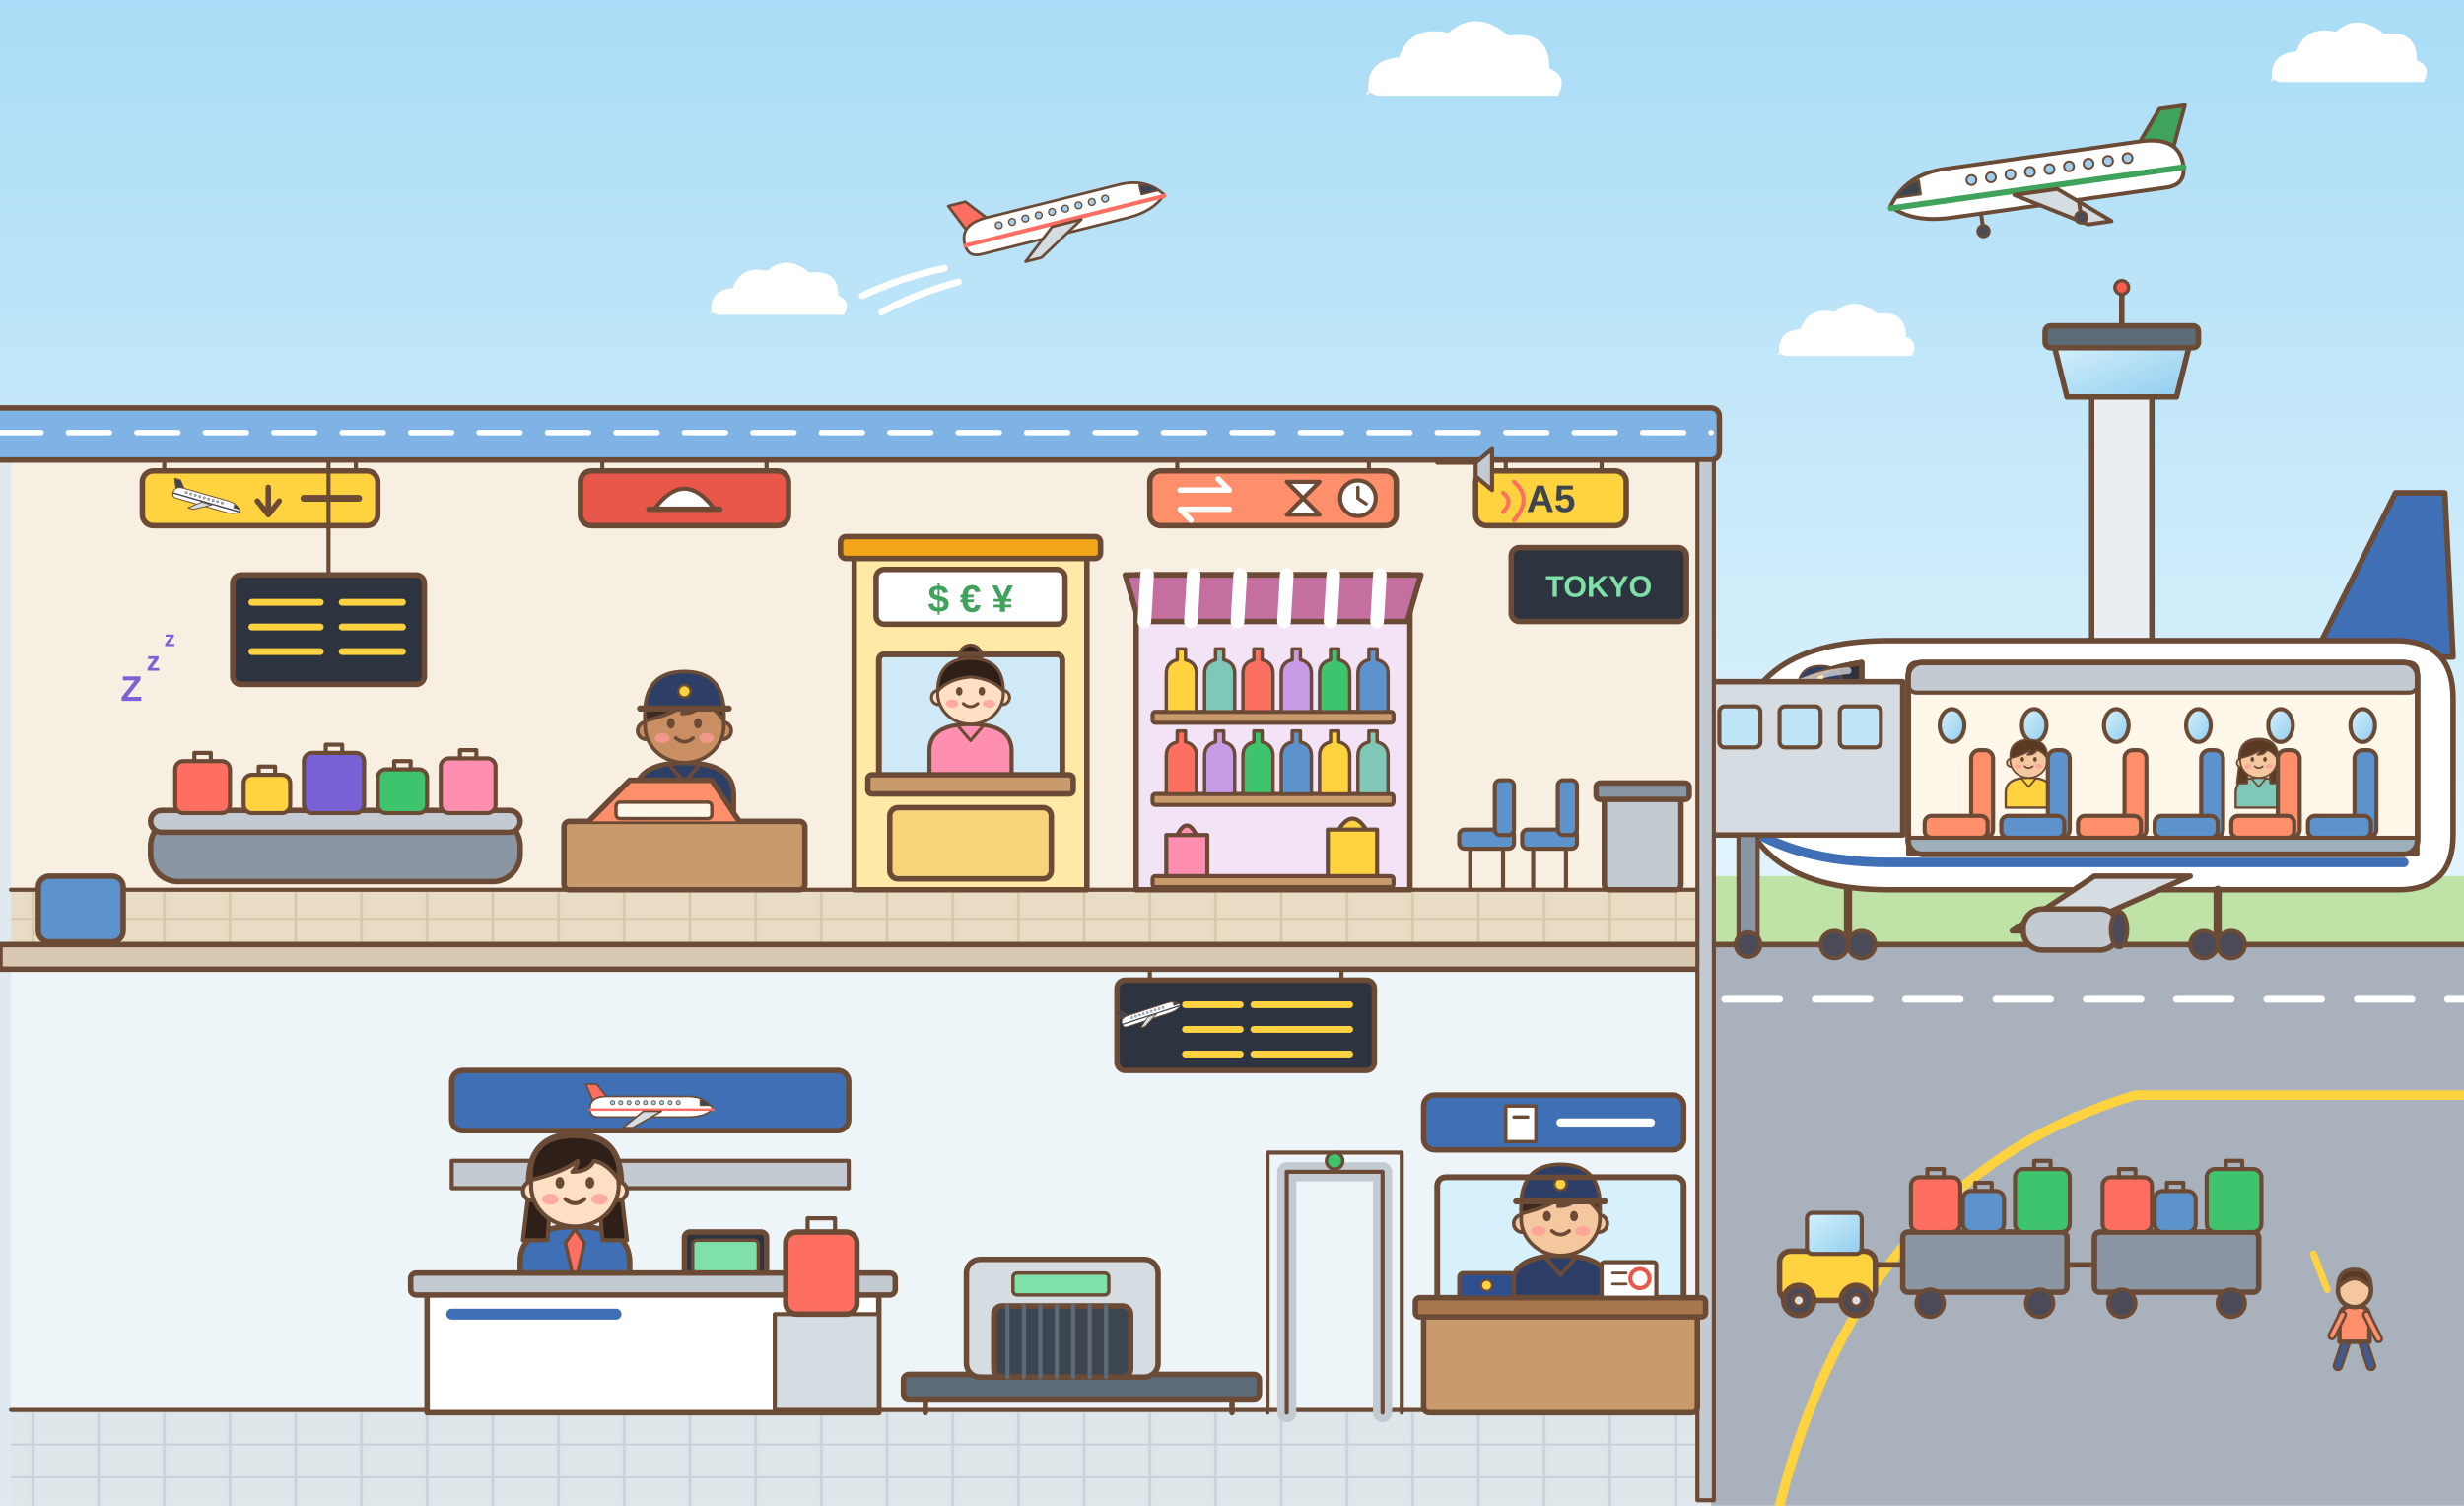
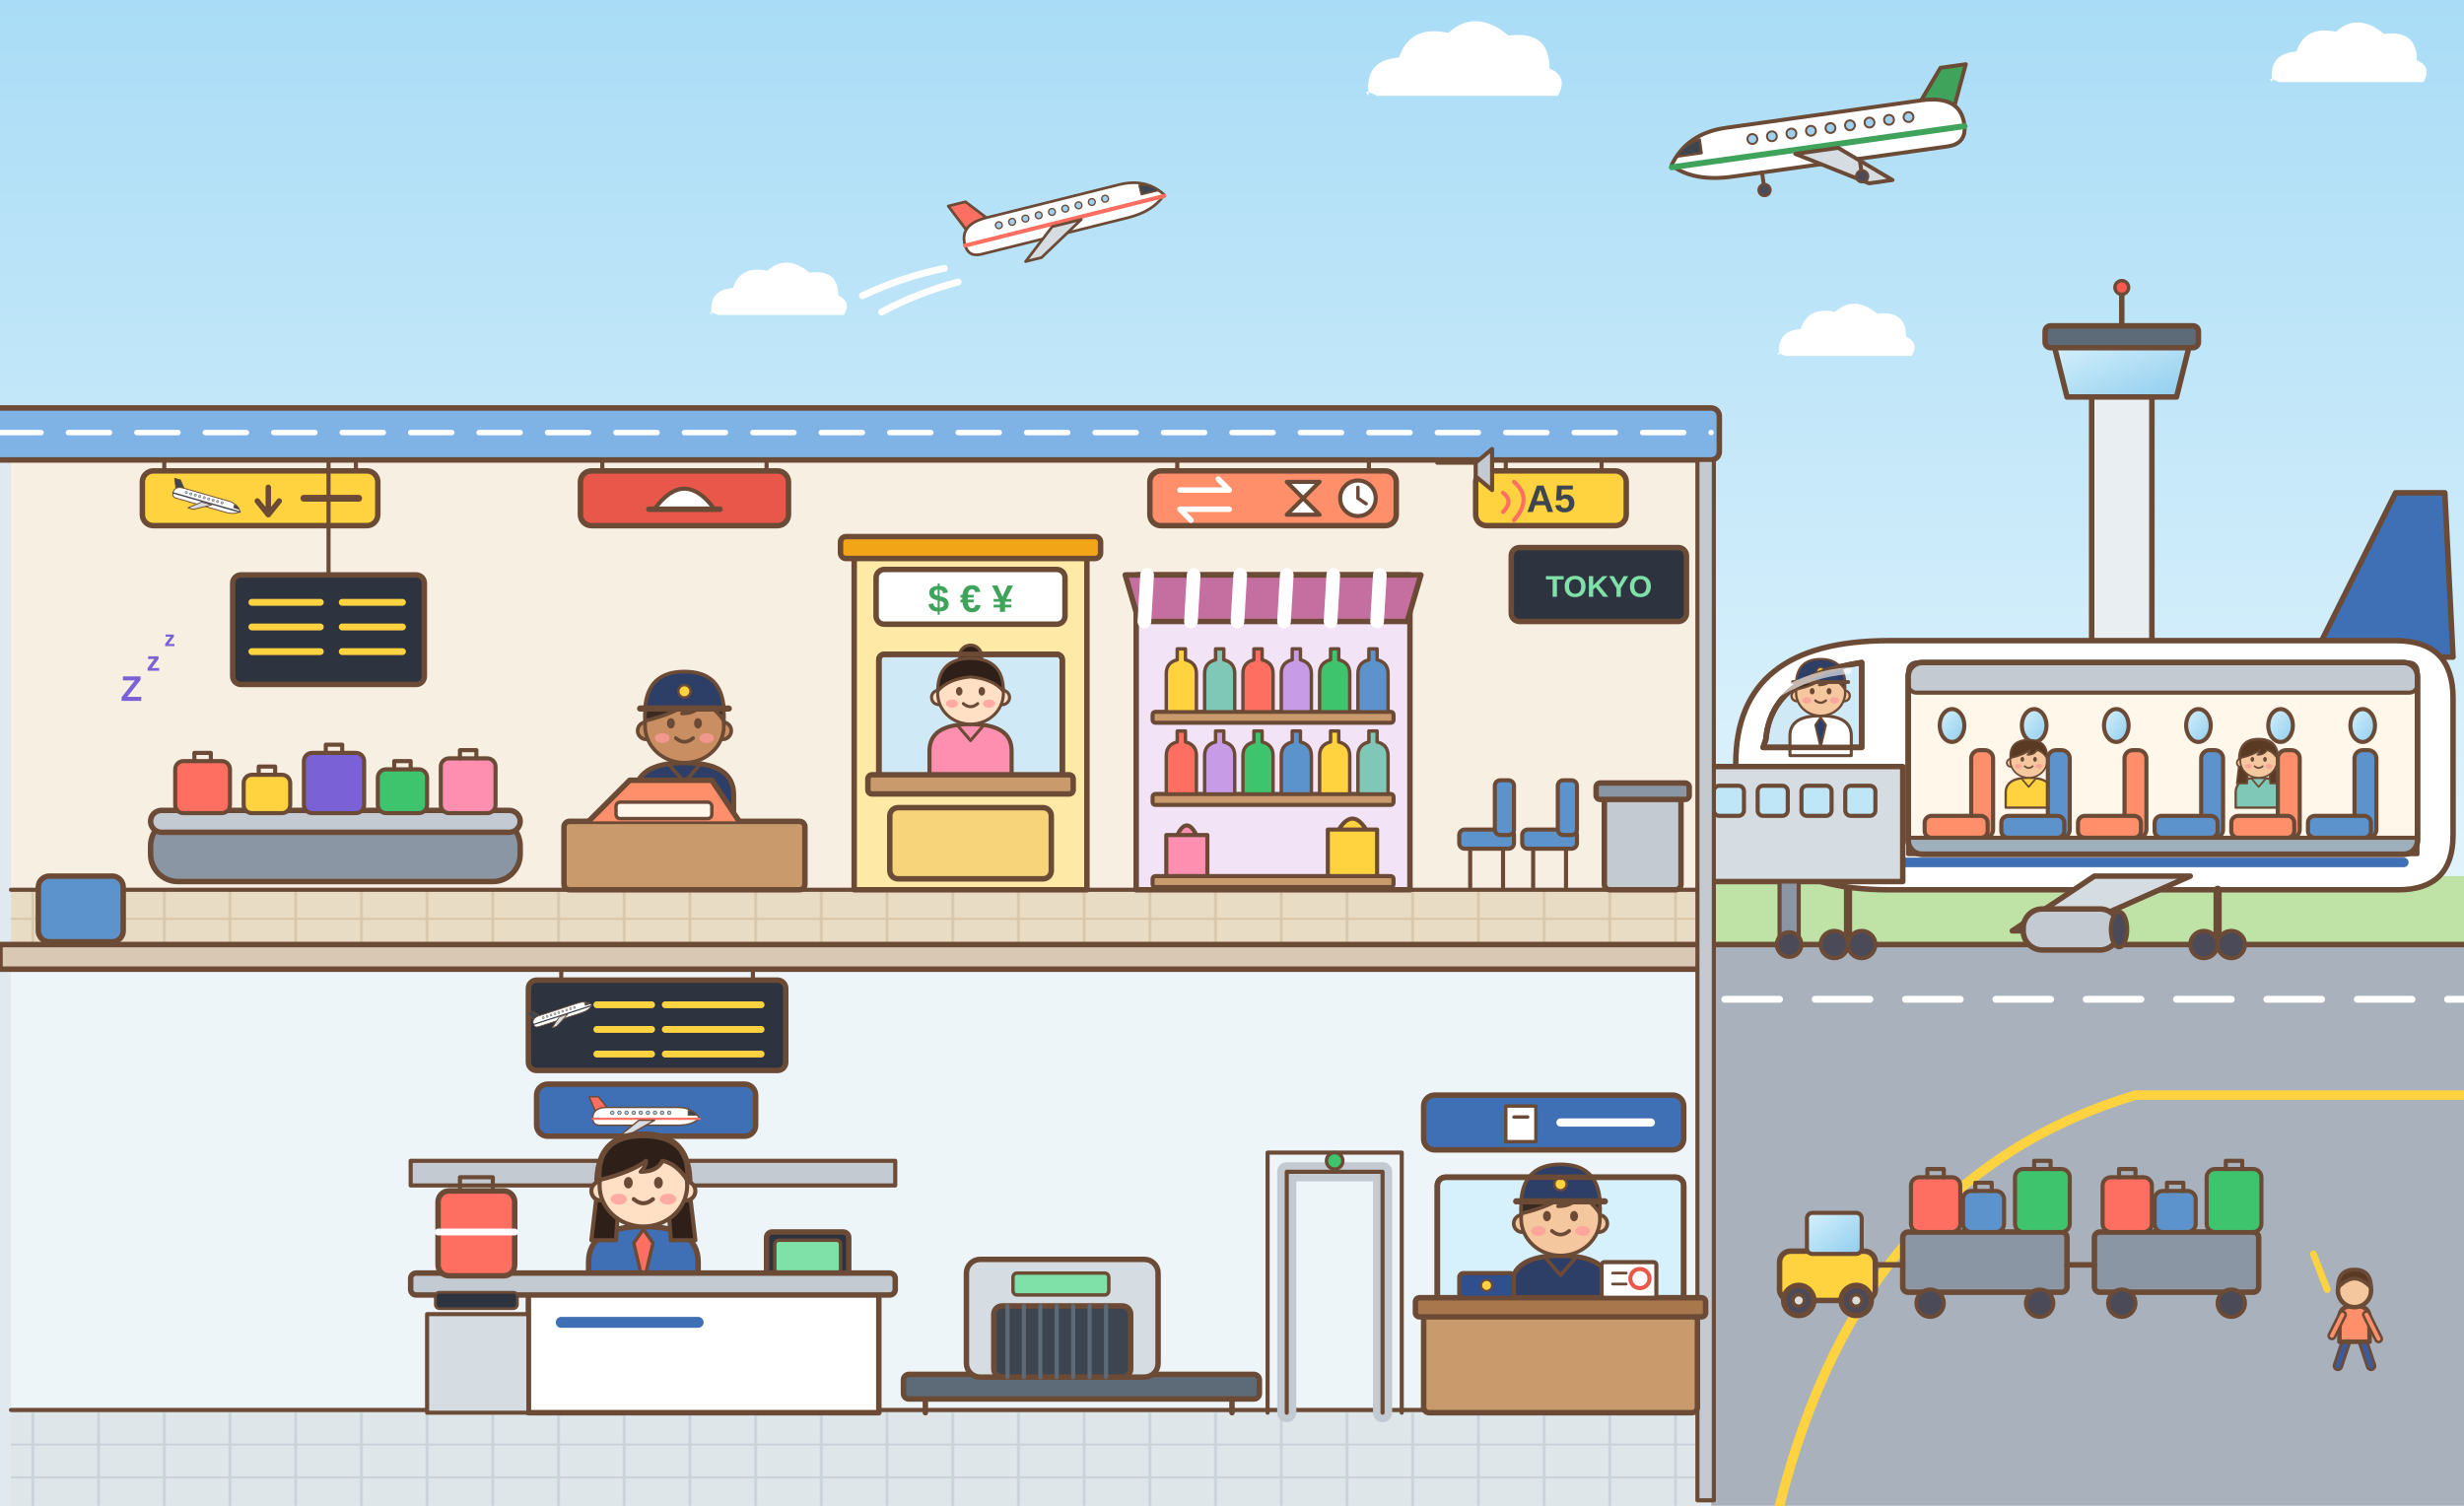
<svg xmlns="http://www.w3.org/2000/svg" viewBox="0 0 1800 1100">
  <defs>
    <linearGradient id="sky" x1="0" y1="0" x2="0" y2="1">
      <stop offset="0" stop-color="#a9dcf6" />
      <stop offset="1" stop-color="#e6f6fd" />
    </linearGradient>
    <linearGradient id="glass" x1="0" y1="0" x2="1" y2="1">
      <stop offset="0" stop-color="#d6f1fc" />
      <stop offset="1" stop-color="#8fcdee" />
    </linearGradient>
    <pattern id="tile" width="48" height="24" patternUnits="userSpaceOnUse">
      <rect width="48" height="24" fill="#e9dcc5" />
      <path d="M0 23.5H48M24 0V24" stroke="#d8c7aa" stroke-width="2" />
    </pattern>
    <pattern id="tile2" width="48" height="24" patternUnits="userSpaceOnUse">
      <rect width="48" height="24" fill="#dfe6ea" />
      <path d="M0 23.5H48M24 0V24" stroke="#c9d3d9" stroke-width="2" />
    </pattern>
  </defs>
  <g stroke="#6b4a36" stroke-width="4" stroke-linejoin="round" stroke-linecap="round">
    <rect x="0" y="0" width="1800" height="700" fill="url(#sky)" stroke="none" />
    <g transform="translate(520 230) scale(0.7)">
      <path d="M0 0q-4-26 22-28q8-24 36-18q20-18 44 2q30-4 30 24q14 6 6 20h-132q-12-6-6-0z" fill="#fff" stroke="none" />
    </g>
    <g transform="translate(1000 70) scale(1.0)">
      <path d="M0 0q-4-26 22-28q8-24 36-18q20-18 44 2q30-4 30 24q14 6 6 20h-132q-12-6-6-0z" fill="#fff" stroke="none" />
    </g>
    <g transform="translate(1300 260) scale(0.7)">
      <path d="M0 0q-4-26 22-28q8-24 36-18q20-18 44 2q30-4 30 24q14 6 6 20h-132q-12-6-6-0z" fill="#fff" stroke="none" />
    </g>
    <g transform="translate(1660 60) scale(0.8)">
      <path d="M0 0q-4-26 22-28q8-24 36-18q20-18 44 2q30-4 30 24q14 6 6 20h-132q-12-6-6-0z" fill="#fff" stroke="none" />
    </g>
    <g transform="translate(780 170) rotate(-14)">
      <g transform="translate(0 0) scale(0.5 0.5)">
        <path d="M-130 -10l-30-70h26l40 50z" fill="#ff6f61" />
        <path d="M-150 -20q0-30 40-30h200q40 0 60 30q-20 20-60 20h-220q-20 0-20-20z" fill="#fff" />
        <path d="M-150 -18h300" fill="none" stroke="#ff6f61" stroke-width="6" />
        <path d="M-20 -14l-50 40h24l70-40z" fill="#d6dde2" />
        <rect x="-100" y="-40" width="10" height="10" rx="5" fill="#9fd0f0" stroke-width="2" />
        <rect x="-80" y="-40" width="10" height="10" rx="5" fill="#9fd0f0" stroke-width="2" />
        <rect x="-60" y="-40" width="10" height="10" rx="5" fill="#9fd0f0" stroke-width="2" />
        <rect x="-40" y="-40" width="10" height="10" rx="5" fill="#9fd0f0" stroke-width="2" />
        <rect x="-20" y="-40" width="10" height="10" rx="5" fill="#9fd0f0" stroke-width="2" />
        <rect x="0" y="-40" width="10" height="10" rx="5" fill="#9fd0f0" stroke-width="2" />
        <rect x="20" y="-40" width="10" height="10" rx="5" fill="#9fd0f0" stroke-width="2" />
        <rect x="40" y="-40" width="10" height="10" rx="5" fill="#9fd0f0" stroke-width="2" />
        <rect x="60" y="-40" width="10" height="10" rx="5" fill="#9fd0f0" stroke-width="2" />
        <path d="M118 -42q16 2 26 14h-26z" fill="#3d4650" stroke-width="2.5" />
      </g>
    </g>
    <path d="M690 196q-30 6-60 20M700 206q-30 8-56 22" fill="none" stroke="#fff" stroke-width="5" />
-     <g transform="translate(1490 150) rotate(-8)">
+     <g transform="translate(1330 120) rotate(-8)">
      <g transform="translate(0 0) scale(-0.72 0.72)">
        <path d="M-130 -10l-30-70h26l40 50z" fill="#3fa35b" />
        <path d="M-150 -20q0-30 40-30h200q40 0 60 30q-20 20-60 20h-220q-20 0-20-20z" fill="#fff" />
        <path d="M-150 -18h300" fill="none" stroke="#3fa35b" stroke-width="6" />
        <path d="M-20 -14l-50 40h24l70-40z" fill="#d6dde2" />
        <rect x="-100" y="-40" width="10" height="10" rx="5" fill="#9fd0f0" stroke-width="2" />
        <rect x="-80" y="-40" width="10" height="10" rx="5" fill="#9fd0f0" stroke-width="2" />
        <rect x="-60" y="-40" width="10" height="10" rx="5" fill="#9fd0f0" stroke-width="2" />
        <rect x="-40" y="-40" width="10" height="10" rx="5" fill="#9fd0f0" stroke-width="2" />
        <rect x="-20" y="-40" width="10" height="10" rx="5" fill="#9fd0f0" stroke-width="2" />
        <rect x="0" y="-40" width="10" height="10" rx="5" fill="#9fd0f0" stroke-width="2" />
        <rect x="20" y="-40" width="10" height="10" rx="5" fill="#9fd0f0" stroke-width="2" />
        <rect x="40" y="-40" width="10" height="10" rx="5" fill="#9fd0f0" stroke-width="2" />
        <rect x="60" y="-40" width="10" height="10" rx="5" fill="#9fd0f0" stroke-width="2" />
        <path d="M118 -42q16 2 26 14h-26z" fill="#3d4650" stroke-width="2.5" />
        <path d="M-40 0v14M60 0v14" fill="none" stroke-width="4" />
        <circle cx="-40" cy="18" r="6" fill="#4a4a58" stroke-width="2.5" />
        <circle cx="60" cy="18" r="6" fill="#4a4a58" stroke-width="2.5" />
      </g>
    </g>
    <rect x="1528" y="270" width="44" height="220" fill="#e9eef2" />
    <path d="M1500 250h100l-10 40h-80z" fill="url(#glass)" />
    <rect x="1494" y="238" width="112" height="16" rx="4" fill="#5d6b78" />
    <path d="M1550 238v-26" fill="none" stroke-width="4" />
    <circle cx="1550" cy="210" r="5" fill="#ff5a4f" stroke-width="2.5" />
    <rect x="1250" y="640" width="550" height="60" fill="#bfe3a6" stroke="none" />
    <rect x="1250" y="690" width="550" height="410" fill="#a9b2bc" stroke="none" />
    <path d="M1250 690H1800" fill="none" stroke-width="4" />
    <path d="M1260 730H1800" fill="none" stroke="#fff" stroke-width="5" stroke-dasharray="40 26" />
    <path d="M1300 1100Q1360 860 1560 800H1800" fill="none" stroke="#ffd23f" stroke-width="7" />
    <path d="M1690 480l60-120h36l6 120z" fill="#3f6fb5" />
    <path d="M1380 468h370q42 0 42 42v100q0 40-40 40h-372q-112 0-112-92q0-90 112-90z" fill="#fff" />
    <path d="M1350 650v38M1620 650v38" fill="none" stroke-width="6" />
    <circle cx="1340" cy="690" r="10" fill="#4a4a58" stroke-width="3" />
    <circle cx="1360" cy="690" r="10" fill="#4a4a58" stroke-width="3" />
    <circle cx="1610" cy="690" r="10" fill="#4a4a58" stroke-width="3" />
    <circle cx="1630" cy="690" r="10" fill="#4a4a58" stroke-width="3" />
    <path d="M1530 640l-60 40h40l90-40z" fill="#d6dde2" />
    <rect x="1478" y="664" width="70" height="30" rx="14" fill="#c3cad2" />
    <ellipse cx="1548" cy="679" rx="6" ry="13" fill="#4a4a58" stroke-width="3" />
-     <path d="M1290 540q4-46 70-56v62h-72z" fill="#2d3440" />
-     <g transform="translate(1330 552) scale(0.52 0.52)">
+     <path d="M1290 540q4-46 70-56v62h-72z" fill="#cfe9f6" />
+     <g transform="translate(1330 552) scale(0.56 0.56)">
      <path d="M-40 0v-26q0-26 40-26q40 0 40 26v26z" fill="#fff" />
      <path d="M0 -50l7 10l-7 30l-7-30z" fill="#2d3f66" stroke-width="2.5" />
      <circle cx="-31" cy="-78" r="7" fill="#f5c79e" stroke-width="3" />
      <circle cx="31" cy="-78" r="7" fill="#f5c79e" stroke-width="3" />
      <ellipse cx="0" cy="-82" rx="32" ry="30" fill="#f5c79e" stroke-width="3" />
      <ellipse cx="-18" cy="-72" rx="6" ry="4" fill="#ff9a9a" stroke="none" opacity=".75" />
      <ellipse cx="18" cy="-72" rx="6" ry="4" fill="#ff9a9a" stroke="none" opacity=".75" />
      <ellipse cx="-11" cy="-84" rx="3.2" ry="4.2" fill="#6b4a36" stroke="none" />
      <ellipse cx="11" cy="-84" rx="3.2" ry="4.2" fill="#6b4a36" stroke="none" />
      <path d="M-7 -72q7 6 14 0" fill="none" stroke-width="3" />
      <path d="M-32 -86q-2-32 32-32q34 0 32 32q-8-12-18-14q-4 8-16 8q4-4 4-8q-10 8-34 14z" fill="#3a2a20" stroke-width="3" />
      <path d="M-32 -96q2-30 32-30q30 0 32 30z" fill="#2d3f66" stroke-width="3" />
      <path d="M-36 -96h72" fill="none" stroke-width="5" />
      <circle cx="0" cy="-110" r="5" fill="#ffd23f" stroke-width="2" />
    </g>
    <path d="M1290 540q4-46 70-56v62h-72z" fill="none" />
    <path d="M1300 506q24-14 50-16" fill="none" stroke="#fff" stroke-opacity=".6" stroke-width="5" />
    <rect x="1394" y="484" width="372" height="140" rx="10" fill="#fff7ea" />
    <rect x="1394" y="484" width="372" height="22" rx="6" fill="#c3cad2" stroke-width="3" />
    <ellipse cx="1426" cy="530" rx="9" ry="12" fill="url(#glass)" stroke-width="3" />
    <ellipse cx="1486" cy="530" rx="9" ry="12" fill="url(#glass)" stroke-width="3" />
    <ellipse cx="1546" cy="530" rx="9" ry="12" fill="url(#glass)" stroke-width="3" />
    <ellipse cx="1606" cy="530" rx="9" ry="12" fill="url(#glass)" stroke-width="3" />
    <ellipse cx="1666" cy="530" rx="9" ry="12" fill="url(#glass)" stroke-width="3" />
    <ellipse cx="1726" cy="530" rx="9" ry="12" fill="url(#glass)" stroke-width="3" />
    <rect x="1440" y="548" width="16" height="64" rx="6" fill="#ff8f6b" stroke-width="3" />
    <rect x="1406" y="596" width="46" height="16" rx="5" fill="#ff8f6b" stroke-width="3" />
    <g transform="translate(1482 590) scale(0.42 0.42)">
      <path d="M-40 0v-26q0-26 40-26q40 0 40 26v26z" fill="#ffd23f" />
      <path d="M-12 -50l12 14l12-14" fill="none" stroke-width="3" />
      <circle cx="-31" cy="-78" r="7" fill="#f5c79e" stroke-width="3" />
      <circle cx="31" cy="-78" r="7" fill="#f5c79e" stroke-width="3" />
      <ellipse cx="0" cy="-82" rx="32" ry="30" fill="#f5c79e" stroke-width="3" />
      <ellipse cx="-18" cy="-72" rx="6" ry="4" fill="#ff9a9a" stroke="none" opacity=".75" />
      <ellipse cx="18" cy="-72" rx="6" ry="4" fill="#ff9a9a" stroke="none" opacity=".75" />
      <ellipse cx="-11" cy="-84" rx="3.2" ry="4.2" fill="#6b4a36" stroke="none" />
      <ellipse cx="11" cy="-84" rx="3.2" ry="4.2" fill="#6b4a36" stroke="none" />
      <path d="M-7 -72q7 6 14 0" fill="none" stroke-width="3" />
      <path d="M-32 -86q-2-32 32-32q34 0 32 32q-8-12-18-14q-4 8-16 8q4-4 4-8q-10 8-34 14z" fill="#5b3a24" stroke-width="3" />
    </g>
    <rect x="1496" y="548" width="16" height="64" rx="6" fill="#5d93cc" stroke-width="3" />
    <rect x="1462" y="596" width="46" height="16" rx="5" fill="#5d93cc" stroke-width="3" />
    <rect x="1552" y="548" width="16" height="64" rx="6" fill="#ff8f6b" stroke-width="3" />
    <rect x="1518" y="596" width="46" height="16" rx="5" fill="#ff8f6b" stroke-width="3" />
    <rect x="1608" y="548" width="16" height="64" rx="6" fill="#5d93cc" stroke-width="3" />
    <rect x="1574" y="596" width="46" height="16" rx="5" fill="#5d93cc" stroke-width="3" />
    <g transform="translate(1650 590) scale(0.42 0.42)">
      <path d="M-40 0v-26q0-26 40-26q40 0 40 26v26z" fill="#7fc8b8" />
      <path d="M-12 -50l12 14l12-14" fill="none" stroke-width="3" />
      <path d="M-34 -76q-4-44 34-44q38 0 34 44l4 34h-18l-2-30h-36l-2 30h-18z" fill="#5b3a24" stroke-width="3" />
      <circle cx="-31" cy="-78" r="7" fill="#f5c79e" stroke-width="3" />
      <circle cx="31" cy="-78" r="7" fill="#f5c79e" stroke-width="3" />
      <ellipse cx="0" cy="-82" rx="32" ry="30" fill="#f5c79e" stroke-width="3" />
      <ellipse cx="-18" cy="-72" rx="6" ry="4" fill="#ff9a9a" stroke="none" opacity=".75" />
      <ellipse cx="18" cy="-72" rx="6" ry="4" fill="#ff9a9a" stroke="none" opacity=".75" />
      <ellipse cx="-11" cy="-84" rx="3.2" ry="4.2" fill="#6b4a36" stroke="none" />
      <ellipse cx="11" cy="-84" rx="3.2" ry="4.2" fill="#6b4a36" stroke="none" />
      <path d="M-7 -72q7 6 14 0" fill="none" stroke-width="3" />
      <path d="M-32 -86q-2-32 32-32q34 0 32 32q-8-12-18-14q-4 8-16 8q4-4 4-8q-10 8-34 14z" fill="#5b3a24" stroke-width="3" />
    </g>
    <rect x="1664" y="548" width="16" height="64" rx="6" fill="#ff8f6b" stroke-width="3" />
    <rect x="1630" y="596" width="46" height="16" rx="5" fill="#ff8f6b" stroke-width="3" />
    <rect x="1720" y="548" width="16" height="64" rx="6" fill="#5d93cc" stroke-width="3" />
    <rect x="1686" y="596" width="46" height="16" rx="5" fill="#5d93cc" stroke-width="3" />
    <rect x="1394" y="612" width="372" height="12" fill="#9fb0bd" stroke-width="3" />
    <rect x="1394" y="484" width="372" height="140" rx="10" fill="none" />
    <path d="M1270 600q40 30 110 30h376" fill="none" stroke="#3f6fb5" stroke-width="7" />
-     <rect x="1240" y="498" width="150" height="112" fill="#d6dde2" />
-     <rect x="1256" y="516" width="30" height="30" rx="4" fill="#bfe6f7" stroke-width="3" />
-     <rect x="1300" y="516" width="30" height="30" rx="4" fill="#bfe6f7" stroke-width="3" />
-     <rect x="1344" y="516" width="30" height="30" rx="4" fill="#bfe6f7" stroke-width="3" />
-     <rect x="1270" y="610" width="14" height="80" fill="#8a96a3" stroke-width="3" />
-     <circle cx="1277" cy="690" r="9" fill="#4a4a58" stroke-width="3" />
+     <path d="M1240 560h150v84h-150z" fill="#d6dde2" />
+     <rect x="1252" y="574" width="22" height="22" rx="4" fill="#bfe6f7" stroke-width="3" />
+     <rect x="1284" y="574" width="22" height="22" rx="4" fill="#bfe6f7" stroke-width="3" />
+     <rect x="1316" y="574" width="22" height="22" rx="4" fill="#bfe6f7" stroke-width="3" />
+     <rect x="1348" y="574" width="22" height="22" rx="4" fill="#bfe6f7" stroke-width="3" />
+     <rect x="1300" y="644" width="14" height="46" fill="#8a96a3" stroke-width="3" />
+     <circle cx="1307" cy="690" r="9" fill="#4a4a58" stroke-width="3" />
    <g transform="translate(1300 960)">
      <rect x="0" y="-46" width="70" height="36" rx="8" fill="#ffd23f" />
      <rect x="20" y="-74" width="40" height="30" rx="4" fill="url(#glass)" stroke-width="3" />
      <circle cx="14" cy="-10" r="11" fill="#4a4a58" />
      <circle cx="14" cy="-10" r="4.18" fill="#ddd" stroke-width="2.5" />
      <circle cx="56" cy="-10" r="11" fill="#4a4a58" />
      <circle cx="56" cy="-10" r="4.18" fill="#ddd" stroke-width="2.5" />
    </g>
    <rect x="1390" y="900" width="120" height="44" rx="4" fill="#8a96a3" />
    <path d="M1370 924h20" fill="none" stroke-width="4" />
    <rect x="1396" y="860" width="36" height="40" rx="6" fill="#ff6f61" stroke-width="3" />
    <path d="M1408.0 860v-6h12v6" fill="none" stroke-width="3" />
    <rect x="1434" y="870" width="30" height="30" rx="6" fill="#5d93cc" stroke-width="3" />
    <path d="M1443.0 870v-6h12v6" fill="none" stroke-width="3" />
    <rect x="1472" y="854" width="40" height="46" rx="6" fill="#3ec46d" stroke-width="3" />
    <path d="M1486.0 854v-6h12v6" fill="none" stroke-width="3" />
    <circle cx="1410" cy="952" r="10" fill="#4a4a58" stroke-width="3" />
    <circle cx="1490" cy="952" r="10" fill="#4a4a58" stroke-width="3" />
    <rect x="1530" y="900" width="120" height="44" rx="4" fill="#8a96a3" />
    <path d="M1510 924h20" fill="none" stroke-width="4" />
    <rect x="1536" y="860" width="36" height="40" rx="6" fill="#ff6f61" stroke-width="3" />
    <path d="M1548.0 860v-6h12v6" fill="none" stroke-width="3" />
    <rect x="1574" y="870" width="30" height="30" rx="6" fill="#5d93cc" stroke-width="3" />
    <path d="M1583.0 870v-6h12v6" fill="none" stroke-width="3" />
    <rect x="1612" y="854" width="40" height="46" rx="6" fill="#3ec46d" stroke-width="3" />
    <path d="M1626.0 854v-6h12v6" fill="none" stroke-width="3" />
    <circle cx="1550" cy="952" r="10" fill="#4a4a58" stroke-width="3" />
    <circle cx="1630" cy="952" r="10" fill="#4a4a58" stroke-width="3" />
    <g transform="translate(1720 1000) scale(-1.1 1.1)">
      <path d="M-5 -20l-6 18M5 -20l6 18" fill="none" stroke-width="7" />
      <path d="M-5 -20l-6 18M5 -20l6 18" fill="none" stroke="#3d5a99" stroke-width="3.5" />
      <path d="M-10 -18v-16q0-8 10-8q10 0 10 8v16z" fill="#ff8f6b" stroke-width="3" />
      <path d="M-8 -36l-8 16M8 -36l7 14" fill="none" stroke-width="6" />
      <path d="M-8 -36l-8 16M8 -36l7 14" fill="none" stroke="#ff8f6b" stroke-width="2.6" />
      <circle cx="0" cy="-52" r="11" fill="#f5c79e" stroke-width="3" />
      <path d="M-11 -54q0-12 11-12q11 0 11 12q-6-6-11-6q-5 0-11 6z" fill="#5b3a24" stroke-width="2.5" />
    </g>
    <path d="M1700 942l-10-26" fill="none" stroke="#ffd23f" stroke-width="5" />
    <rect x="0" y="300" width="1250" height="800" fill="#dfe9ef" stroke="none" />
    <rect x="8" y="336" width="1232" height="314" fill="#f7efe2" stroke="none" />
    <rect x="8" y="650" width="1232" height="40" fill="url(#tile)" stroke="none" />
    <rect x="8" y="708" width="1232" height="324" fill="#eef5f8" stroke="none" />
    <rect x="8" y="1030" width="1232" height="70" fill="url(#tile2)" stroke="none" />
    <path d="M8 650H1240M8 1030H1240" fill="none" stroke-width="3" />
    <rect x="0" y="690" width="1250" height="18" fill="#d9c8b4" />
    <rect x="-6" y="298" width="1262" height="38" rx="6" fill="#7fb2e5" />
    <path d="M0 316H1250" fill="none" stroke="#fff" stroke-width="4" stroke-dasharray="30 20" />
    <rect x="1240" y="336" width="12" height="760" fill="#c3cad2" stroke-width="3" />
    <path d="M120 336v10M260 336v10" fill="none" stroke-width="3" />
    <rect x="104" y="344" width="172" height="40" rx="8" fill="#ffd23f" />
    <g transform="translate(150 370) rotate(16)">
      <g transform="translate(0 0) scale(0.17 0.17)">
        <path d="M-130 -10l-30-70h26l40 50z" fill="#3d4650" />
        <path d="M-150 -20q0-30 40-30h200q40 0 60 30q-20 20-60 20h-220q-20 0-20-20z" fill="#fff" />
        <path d="M-150 -18h300" fill="none" stroke="#3d4650" stroke-width="6" />
        <path d="M-20 -14l-50 40h24l70-40z" fill="#d6dde2" />
        <rect x="-100" y="-40" width="10" height="10" rx="5" fill="#9fd0f0" stroke-width="2" />
        <rect x="-80" y="-40" width="10" height="10" rx="5" fill="#9fd0f0" stroke-width="2" />
        <rect x="-60" y="-40" width="10" height="10" rx="5" fill="#9fd0f0" stroke-width="2" />
        <rect x="-40" y="-40" width="10" height="10" rx="5" fill="#9fd0f0" stroke-width="2" />
        <rect x="-20" y="-40" width="10" height="10" rx="5" fill="#9fd0f0" stroke-width="2" />
        <rect x="0" y="-40" width="10" height="10" rx="5" fill="#9fd0f0" stroke-width="2" />
        <rect x="20" y="-40" width="10" height="10" rx="5" fill="#9fd0f0" stroke-width="2" />
        <rect x="40" y="-40" width="10" height="10" rx="5" fill="#9fd0f0" stroke-width="2" />
        <rect x="60" y="-40" width="10" height="10" rx="5" fill="#9fd0f0" stroke-width="2" />
        <path d="M118 -42q16 2 26 14h-26z" fill="#3d4650" stroke-width="2.5" />
      </g>
    </g>
    <path d="M196 356v18M188 366l8 10l8-10" fill="none" stroke-width="4" />
    <path d="M222 364h40" fill="none" stroke-width="5" />
    <rect x="110" y="598" width="270" height="46" rx="20" fill="#8a96a3" />
    <rect x="110" y="592" width="270" height="16" rx="8" fill="#c3cad2" />
    <rect x="128" y="556" width="40" height="38" rx="6" fill="#ff6f61" stroke-width="3" />
    <path d="M142.0 556v-6h12v6" fill="none" stroke-width="3" />
    <rect x="178" y="566" width="34" height="28" rx="6" fill="#ffd23f" stroke-width="3" />
    <path d="M189.0 566v-6h12v6" fill="none" stroke-width="3" />
    <rect x="222" y="550" width="44" height="44" rx="6" fill="#7a62d6" stroke-width="3" />
    <path d="M238.0 550v-6h12v6" fill="none" stroke-width="3" />
    <rect x="276" y="562" width="36" height="32" rx="6" fill="#3ec46d" stroke-width="3" />
    <path d="M288.0 562v-6h12v6" fill="none" stroke-width="3" />
    <rect x="322" y="554" width="40" height="40" rx="6" fill="#ff8fb0" stroke-width="3" />
    <path d="M336.0 554v-6h12v6" fill="none" stroke-width="3" />
    <rect x="170" y="420" width="140" height="80" rx="6" fill="#2d3440" />
    <path d="M184 440h50M250 440h44M184 458h50M250 458h44M184 476h50M250 476h44" fill="none" stroke="#ffd23f" stroke-width="5" />
    <path d="M240 336v84" fill="none" stroke-width="3" />
    <rect x="28" y="640" width="62" height="48" rx="8" fill="#5d93cc" />
    <text x="96" y="512" font-size="26" fill="#7a62d6" font-family="Arial Rounded MT Bold,Arial,sans-serif" font-weight="700" stroke="none" text-anchor="middle">Z</text>
    <text x="112" y="490" font-size="20" fill="#7a62d6" font-family="Arial Rounded MT Bold,Arial,sans-serif" font-weight="700" stroke="none" text-anchor="middle">z</text>
    <text x="124" y="472" font-size="16" fill="#7a62d6" font-family="Arial Rounded MT Bold,Arial,sans-serif" font-weight="700" stroke="none" text-anchor="middle">z</text>
    <path d="M440 336v10M560 336v10" fill="none" stroke-width="3" />
    <rect x="424" y="344" width="152" height="40" rx="8" fill="#e8574a" />
    <path d="M478 372q22-30 44 0z" fill="#fff" stroke-width="3" />
    <path d="M474 372h52" fill="none" stroke-width="4" />
    <g transform="translate(500 604) scale(0.9 0.9)">
      <path d="M-40 0v-26q0-26 40-26q40 0 40 26v26z" fill="#2d3f66" />
      <path d="M-12 -50l12 14l12-14" fill="none" stroke-width="3" />
      <circle cx="-31" cy="-78" r="7" fill="#c98e62" stroke-width="3" />
      <circle cx="31" cy="-78" r="7" fill="#c98e62" stroke-width="3" />
      <ellipse cx="0" cy="-82" rx="32" ry="30" fill="#c98e62" stroke-width="3" />
      <ellipse cx="-18" cy="-72" rx="6" ry="4" fill="#ff9a9a" stroke="none" opacity=".75" />
      <ellipse cx="18" cy="-72" rx="6" ry="4" fill="#ff9a9a" stroke="none" opacity=".75" />
      <ellipse cx="-11" cy="-84" rx="3.2" ry="4.2" fill="#6b4a36" stroke="none" />
      <ellipse cx="11" cy="-84" rx="3.2" ry="4.2" fill="#6b4a36" stroke="none" />
      <path d="M-7 -72q7 6 14 0" fill="none" stroke-width="3" />
      <path d="M-32 -86q-2-32 32-32q34 0 32 32q-8-12-18-14q-4 8-16 8q4-4 4-8q-10 8-34 14z" fill="#3a2a20" stroke-width="3" />
      <path d="M-32 -96q2-30 32-30q30 0 32 30z" fill="#2d3f66" stroke-width="3" />
      <path d="M-36 -96h72" fill="none" stroke-width="5" />
      <circle cx="0" cy="-110" r="5" fill="#ffd23f" stroke-width="2" />
    </g>
    <rect x="412" y="600" width="176" height="50" rx="4" fill="#c99a6c" />
    <path d="M430 600l30-30h60l20 30" fill="#ff8f6b" />
    <rect x="450" y="586" width="70" height="12" rx="3" fill="#fff7ea" stroke-width="2.5" />
    <rect x="624" y="400" width="170" height="250" fill="#ffe9a6" />
    <rect x="614" y="392" width="190" height="16" rx="4" fill="#f2a516" />
    <rect x="640" y="416" width="138" height="40" rx="6" fill="#fff" />
    <text x="709" y="447" font-size="28" fill="#3fa35b" font-family="Arial Rounded MT Bold,Arial,sans-serif" font-weight="700" stroke="none" text-anchor="middle">$ € ¥</text>
    <rect x="642" y="478" width="134" height="90" rx="4" fill="#cfe9f6" />
    <g transform="translate(709 568) scale(0.75 0.75)">
      <path d="M-40 0v-26q0-26 40-26q40 0 40 26v26z" fill="#ff8fb0" />
      <path d="M-12 -50l12 14l12-14" fill="none" stroke-width="3" />
      <circle cx="-31" cy="-78" r="7" fill="#ffe0c4" stroke-width="3" />
      <circle cx="31" cy="-78" r="7" fill="#ffe0c4" stroke-width="3" />
      <ellipse cx="0" cy="-82" rx="32" ry="30" fill="#ffe0c4" stroke-width="3" />
      <ellipse cx="-18" cy="-72" rx="6" ry="4" fill="#ff9a9a" stroke="none" opacity=".75" />
      <ellipse cx="18" cy="-72" rx="6" ry="4" fill="#ff9a9a" stroke="none" opacity=".75" />
      <ellipse cx="-11" cy="-84" rx="3.2" ry="4.2" fill="#6b4a36" stroke="none" />
      <ellipse cx="11" cy="-84" rx="3.2" ry="4.2" fill="#6b4a36" stroke="none" />
      <path d="M-7 -72q7 6 14 0" fill="none" stroke-width="3" />
      <circle cx="0" cy="-118" r="11" fill="#2e2018" stroke-width="3" />
      <path d="M-32 -84q0-32 32-32q32 0 32 32q-10-12-32-14q-22 2-32 14z" fill="#2e2018" stroke-width="3" />
    </g>
    <rect x="642" y="478" width="134" height="90" rx="4" fill="none" />
    <rect x="634" y="566" width="150" height="14" rx="3" fill="#c99a6c" />
    <rect x="650" y="590" width="118" height="52" rx="6" fill="#f7d47a" />
    <path d="M860 336v10M1000 336v10" fill="none" stroke-width="3" />
    <rect x="840" y="344" width="180" height="40" rx="8" fill="#ff8f6b" />
    <path d="M862 358h36l-8-8M898 372h-36l8 8" fill="none" stroke="#fff" stroke-width="4" />
    <path d="M940 352h24l-12 12l12 12h-24l12-12z" fill="#fff" stroke-width="3" />
    <circle cx="992" cy="364" r="13" fill="#fff" stroke-width="3" />
    <path d="M992 356v8l6 4" fill="none" stroke-width="2.5" />
    <rect x="830" y="420" width="200" height="230" fill="#f3e3f7" />
    <path d="M822 420h216l-10 34h-196z" fill="#c56fa0" />
    <path d="M838 420l-2 34" fill="none" stroke="#fff" stroke-width="10" />
    <path d="M872 420l-2 34" fill="none" stroke="#fff" stroke-width="10" />
    <path d="M906 420l-2 34" fill="none" stroke="#fff" stroke-width="10" />
    <path d="M940 420l-2 34" fill="none" stroke="#fff" stroke-width="10" />
    <path d="M974 420l-2 34" fill="none" stroke="#fff" stroke-width="10" />
    <path d="M1008 420l-2 34" fill="none" stroke="#fff" stroke-width="10" />
    <rect x="842" y="520" width="176" height="8" rx="2" fill="#c99a6c" stroke-width="3" />
    <rect x="842" y="580" width="176" height="8" rx="2" fill="#c99a6c" stroke-width="3" />
    <rect x="842" y="640" width="176" height="8" rx="2" fill="#c99a6c" stroke-width="3" />
    <path d="M852 520v-28q0-8 8-10v-8h6v8q8 2 8 10v28z" fill="#ffd23f" stroke-width="2.5" />
    <path d="M880 520v-28q0-8 8-10v-8h6v8q8 2 8 10v28z" fill="#7fc8b8" stroke-width="2.5" />
    <path d="M908 520v-28q0-8 8-10v-8h6v8q8 2 8 10v28z" fill="#ff6f61" stroke-width="2.5" />
    <path d="M936 520v-28q0-8 8-10v-8h6v8q8 2 8 10v28z" fill="#c79be6" stroke-width="2.5" />
    <path d="M964 520v-28q0-8 8-10v-8h6v8q8 2 8 10v28z" fill="#3ec46d" stroke-width="2.5" />
    <path d="M992 520v-28q0-8 8-10v-8h6v8q8 2 8 10v28z" fill="#5d93cc" stroke-width="2.5" />
    <path d="M852 580v-28q0-8 8-10v-8h6v8q8 2 8 10v28z" fill="#ff6f61" stroke-width="2.5" />
    <path d="M880 580v-28q0-8 8-10v-8h6v8q8 2 8 10v28z" fill="#c79be6" stroke-width="2.5" />
    <path d="M908 580v-28q0-8 8-10v-8h6v8q8 2 8 10v28z" fill="#3ec46d" stroke-width="2.5" />
    <path d="M936 580v-28q0-8 8-10v-8h6v8q8 2 8 10v28z" fill="#5d93cc" stroke-width="2.5" />
    <path d="M964 580v-28q0-8 8-10v-8h6v8q8 2 8 10v28z" fill="#ffd23f" stroke-width="2.5" />
    <path d="M992 580v-28q0-8 8-10v-8h6v8q8 2 8 10v28z" fill="#7fc8b8" stroke-width="2.5" />
    <path d="M852 640v-30h30v30zM860 610q7-14 14 0" fill="#ff8fb0" stroke-width="3" />
    <path d="M970 640v-34h36v34zM978 606q10-16 20 0" fill="#ffd23f" stroke-width="3" />
    <path d="M1100 336v10M1170 336v10" fill="none" stroke-width="3" />
    <rect x="1078" y="344" width="110" height="40" rx="8" fill="#ffd23f" />
    <text x="1133" y="374" font-size="28" fill="#3d4650" font-family="Arial Rounded MT Bold,Arial,sans-serif" font-weight="700" stroke="none" text-anchor="middle">A5</text>
    <rect x="1104" y="400" width="128" height="54" rx="6" fill="#2d3440" />
    <text x="1168" y="436" font-size="22" fill="#7fe0a8" font-family="Arial Rounded MT Bold,Arial,sans-serif" font-weight="700" stroke="none" text-anchor="middle">TOKYO</text>
    <rect x="1060" y="336" width="30" height="0" fill="none" />
    <path d="M1050 338h28v10l12 10v-30l-12 10" fill="#c3cad2" stroke-width="3" />
    <path d="M1098 360q8 6 0 14M1106 352q14 12 0 28" fill="none" stroke="#ff6f61" stroke-width="3" />
    <rect x="1066" y="606" width="40" height="14" rx="4" fill="#5d93cc" stroke-width="3" />
    <rect x="1092" y="570" width="14" height="40" rx="4" fill="#5d93cc" stroke-width="3" />
    <path d="M1074 620v28M1098 620v28" fill="none" stroke-width="3" />
    <rect x="1112" y="606" width="40" height="14" rx="4" fill="#5d93cc" stroke-width="3" />
    <rect x="1138" y="570" width="14" height="40" rx="4" fill="#5d93cc" stroke-width="3" />
    <path d="M1120 620v28M1144 620v28" fill="none" stroke-width="3" />
    <rect x="1172" y="580" width="56" height="70" rx="4" fill="#c3cad2" />
    <rect x="1166" y="572" width="68" height="12" rx="3" fill="#8a96a3" />
-     <path d="M840 708v10M980 708v10" fill="none" stroke-width="3" />
-     <rect x="816" y="716" width="188" height="66" rx="6" fill="#2d3440" />
-     <g transform="translate(842 744) rotate(-18)">
-       <g transform="translate(0 0) scale(0.15 0.15)">
-         <path d="M-130 -10l-30-70h26l40 50z" fill="#3d4650" />
-         <path d="M-150 -20q0-30 40-30h200q40 0 60 30q-20 20-60 20h-220q-20 0-20-20z" fill="#fff" />
-         <path d="M-150 -18h300" fill="none" stroke="#3d4650" stroke-width="6" />
-         <path d="M-20 -14l-50 40h24l70-40z" fill="#d6dde2" />
-         <rect x="-100" y="-40" width="10" height="10" rx="5" fill="#9fd0f0" stroke-width="2" />
-         <rect x="-80" y="-40" width="10" height="10" rx="5" fill="#9fd0f0" stroke-width="2" />
-         <rect x="-60" y="-40" width="10" height="10" rx="5" fill="#9fd0f0" stroke-width="2" />
-         <rect x="-40" y="-40" width="10" height="10" rx="5" fill="#9fd0f0" stroke-width="2" />
-         <rect x="-20" y="-40" width="10" height="10" rx="5" fill="#9fd0f0" stroke-width="2" />
-         <rect x="0" y="-40" width="10" height="10" rx="5" fill="#9fd0f0" stroke-width="2" />
-         <rect x="20" y="-40" width="10" height="10" rx="5" fill="#9fd0f0" stroke-width="2" />
-         <rect x="40" y="-40" width="10" height="10" rx="5" fill="#9fd0f0" stroke-width="2" />
-         <rect x="60" y="-40" width="10" height="10" rx="5" fill="#9fd0f0" stroke-width="2" />
-         <path d="M118 -42q16 2 26 14h-26z" fill="#3d4650" stroke-width="2.5" />
+     <g transform="translate(-430 0)">
+       <path d="M840 708v10M980 708v10" fill="none" stroke-width="3" />
+       <rect x="816" y="716" width="188" height="66" rx="6" fill="#2d3440" />
+       <g transform="translate(842 744) rotate(-18)">
+         <g transform="translate(0 0) scale(0.15 0.15)">
+           <path d="M-130 -10l-30-70h26l40 50z" fill="#3d4650" />
+           <path d="M-150 -20q0-30 40-30h200q40 0 60 30q-20 20-60 20h-220q-20 0-20-20z" fill="#fff" />
+           <path d="M-150 -18h300" fill="none" stroke="#3d4650" stroke-width="6" />
+           <path d="M-20 -14l-50 40h24l70-40z" fill="#d6dde2" />
+           <rect x="-100" y="-40" width="10" height="10" rx="5" fill="#9fd0f0" stroke-width="2" />
+           <rect x="-80" y="-40" width="10" height="10" rx="5" fill="#9fd0f0" stroke-width="2" />
+           <rect x="-60" y="-40" width="10" height="10" rx="5" fill="#9fd0f0" stroke-width="2" />
+           <rect x="-40" y="-40" width="10" height="10" rx="5" fill="#9fd0f0" stroke-width="2" />
+           <rect x="-20" y="-40" width="10" height="10" rx="5" fill="#9fd0f0" stroke-width="2" />
+           <rect x="0" y="-40" width="10" height="10" rx="5" fill="#9fd0f0" stroke-width="2" />
+           <rect x="20" y="-40" width="10" height="10" rx="5" fill="#9fd0f0" stroke-width="2" />
+           <rect x="40" y="-40" width="10" height="10" rx="5" fill="#9fd0f0" stroke-width="2" />
+           <rect x="60" y="-40" width="10" height="10" rx="5" fill="#9fd0f0" stroke-width="2" />
+           <path d="M118 -42q16 2 26 14h-26z" fill="#3d4650" stroke-width="2.5" />
+         </g>
      </g>
-     </g>
-     <path d="M866 734h40M916 734h70M866 752h40M916 752h70M866 770h40M916 770h70" fill="none" stroke="#ffd23f" stroke-width="5" />
-     <rect x="330" y="782" width="290" height="44" rx="8" fill="#3f6fb5" />
-     <g transform="translate(476 816)">
-       <g transform="translate(0 0) scale(0.3 0.3)">
+       <path d="M866 734h40M916 734h70M866 752h40M916 752h70M866 770h40M916 770h70" fill="none" stroke="#ffd23f" stroke-width="5" />
+     </g>
+     <rect x="392" y="792" width="160" height="38" rx="8" fill="#3f6fb5" />
+     <g transform="translate(472 822)">
+       <g transform="translate(0 0) scale(0.26 0.26)">
        <path d="M-130 -10l-30-70h26l40 50z" fill="#ff6f61" />
        <path d="M-150 -20q0-30 40-30h200q40 0 60 30q-20 20-60 20h-220q-20 0-20-20z" fill="#fff" />
        <path d="M-150 -18h300" fill="none" stroke="#ff6f61" stroke-width="6" />
        <path d="M-20 -14l-50 40h24l70-40z" fill="#d6dde2" />
        <rect x="-100" y="-40" width="10" height="10" rx="5" fill="#9fd0f0" stroke-width="2" />
        <rect x="-80" y="-40" width="10" height="10" rx="5" fill="#9fd0f0" stroke-width="2" />
        <rect x="-60" y="-40" width="10" height="10" rx="5" fill="#9fd0f0" stroke-width="2" />
        <rect x="-40" y="-40" width="10" height="10" rx="5" fill="#9fd0f0" stroke-width="2" />
        <rect x="-20" y="-40" width="10" height="10" rx="5" fill="#9fd0f0" stroke-width="2" />
        <rect x="0" y="-40" width="10" height="10" rx="5" fill="#9fd0f0" stroke-width="2" />
        <rect x="20" y="-40" width="10" height="10" rx="5" fill="#9fd0f0" stroke-width="2" />
        <rect x="40" y="-40" width="10" height="10" rx="5" fill="#9fd0f0" stroke-width="2" />
        <rect x="60" y="-40" width="10" height="10" rx="5" fill="#9fd0f0" stroke-width="2" />
        <path d="M118 -42q16 2 26 14h-26z" fill="#3d4650" stroke-width="2.5" />
      </g>
    </g>
-     <rect x="330" y="848" width="290" height="20" fill="#c3cad2" stroke-width="3" />
-     <g transform="translate(420 948) scale(1.0 1.0)">
+     <rect x="300" y="848" width="354" height="18" fill="#c3cad2" stroke-width="3" />
+     <g transform="translate(470 948) scale(1.0 1.0)">
      <path d="M-40 0v-26q0-26 40-26q40 0 40 26v26z" fill="#3f6fb5" />
      <path d="M0 -50l7 10l-7 30l-7-30z" fill="#ff6f61" stroke-width="2.5" />
      <path d="M-34 -76q-4-44 34-44q38 0 34 44l4 34h-18l-2-30h-36l-2 30h-18z" fill="#2e2018" stroke-width="3" />
      <circle cx="-31" cy="-78" r="7" fill="#ffe0c4" stroke-width="3" />
      <circle cx="31" cy="-78" r="7" fill="#ffe0c4" stroke-width="3" />
      <ellipse cx="0" cy="-82" rx="32" ry="30" fill="#ffe0c4" stroke-width="3" />
      <ellipse cx="-18" cy="-72" rx="6" ry="4" fill="#ff9a9a" stroke="none" opacity=".75" />
      <ellipse cx="18" cy="-72" rx="6" ry="4" fill="#ff9a9a" stroke="none" opacity=".75" />
      <ellipse cx="-11" cy="-84" rx="3.2" ry="4.2" fill="#6b4a36" stroke="none" />
      <ellipse cx="11" cy="-84" rx="3.2" ry="4.2" fill="#6b4a36" stroke="none" />
      <path d="M-7 -72q7 6 14 0" fill="none" stroke-width="3" />
      <path d="M-32 -86q-2-32 32-32q34 0 32 32q-8-12-18-14q-4 8-16 8q4-4 4-8q-10 8-34 14z" fill="#2e2018" stroke-width="3" />
    </g>
-     <rect x="500" y="900" width="60" height="40" rx="4" fill="#2d3440" />
-     <rect x="506" y="906" width="48" height="24" rx="3" fill="#7fe0a8" stroke-width="2.5" />
-     <rect x="312" y="940" width="330" height="92" fill="#fff" />
+     <rect x="560" y="900" width="60" height="40" rx="4" fill="#2d3440" />
+     <rect x="566" y="906" width="48" height="24" rx="3" fill="#7fe0a8" stroke-width="2.5" />
+     <rect x="386" y="940" width="256" height="92" fill="#fff" />
+     <path d="M410 966h100" fill="none" stroke="#3f6fb5" stroke-width="8" />
+     <rect x="312" y="960" width="74" height="72" fill="#d6dde2" stroke-width="3" />
    <rect x="300" y="930" width="354" height="16" rx="4" fill="#c3cad2" />
-     <path d="M330 960h120" fill="none" stroke="#3f6fb5" stroke-width="8" />
-     <rect x="566" y="960" width="76" height="70" fill="#d6dde2" stroke-width="3" />
-     <rect x="574" y="900" width="52" height="60" rx="8" fill="#ff6f61" />
-     <path d="M590 900v-10h20v10" fill="none" stroke-width="3" />
+     <rect x="320" y="870" width="56" height="62" rx="8" fill="#ff6f61" />
+     <path d="M336 870v-10h24v10" fill="none" stroke-width="3" />
+     <path d="M320 900h56" fill="none" stroke="#fff" stroke-width="5" />
+     <rect x="318" y="944" width="60" height="12" rx="3" fill="#2d3440" stroke-width="2" />
    <rect x="660" y="1004" width="260" height="18" rx="4" fill="#5d6b78" />
    <path d="M676 1022v10M900 1022v10" fill="none" stroke-width="4" />
    <rect x="706" y="920" width="140" height="86" rx="10" fill="#d6dde2" />
    <rect x="726" y="954" width="100" height="52" rx="6" fill="#3d4650" />
    <path d="M736 954v52M748 954v52M760 954v52M772 954v52M784 954v52M796 954v52M808 954v52" fill="none" stroke="#5d6b78" stroke-width="3" />
    <rect x="740" y="930" width="70" height="16" rx="3" fill="#7fe0a8" stroke-width="2.5" />
    <path d="M940 1032v-176h70v176" fill="none" stroke="#c3cad2" stroke-width="14" />
    <path d="M940 1032v-176h70v176" fill="none" stroke-width="3" />
    <path d="M926 1032v-190h98v190" fill="none" stroke-width="3" />
    <circle cx="975" cy="848" r="6" fill="#3ec46d" stroke-width="2.5" />
    <rect x="1040" y="800" width="190" height="40" rx="8" fill="#3f6fb5" />
    <path d="M1100 808h22v26h-22zM1106 816h10" fill="#fff" stroke-width="2.5" />
    <path d="M1140 820h66" fill="none" stroke="#fff" stroke-width="6" />
    <rect x="1050" y="860" width="180" height="110" rx="6" fill="#d6f1fc" />
    <g transform="translate(1140 964) scale(0.9 0.9)">
      <path d="M-40 0v-26q0-26 40-26q40 0 40 26v26z" fill="#2d3f66" />
      <path d="M-12 -50l12 14l12-14" fill="none" stroke-width="3" />
      <circle cx="-31" cy="-78" r="7" fill="#f5c79e" stroke-width="3" />
      <circle cx="31" cy="-78" r="7" fill="#f5c79e" stroke-width="3" />
      <ellipse cx="0" cy="-82" rx="32" ry="30" fill="#f5c79e" stroke-width="3" />
      <ellipse cx="-18" cy="-72" rx="6" ry="4" fill="#ff9a9a" stroke="none" opacity=".75" />
      <ellipse cx="18" cy="-72" rx="6" ry="4" fill="#ff9a9a" stroke="none" opacity=".75" />
      <ellipse cx="-11" cy="-84" rx="3.2" ry="4.2" fill="#6b4a36" stroke="none" />
      <ellipse cx="11" cy="-84" rx="3.2" ry="4.2" fill="#6b4a36" stroke="none" />
      <path d="M-7 -72q7 6 14 0" fill="none" stroke-width="3" />
      <path d="M-32 -86q-2-32 32-32q34 0 32 32q-8-12-18-14q-4 8-16 8q4-4 4-8q-10 8-34 14z" fill="#3a2a20" stroke-width="3" />
      <path d="M-32 -96q2-30 32-30q30 0 32 30z" fill="#2d3f66" stroke-width="3" />
      <path d="M-36 -96h72" fill="none" stroke-width="5" />
      <circle cx="0" cy="-110" r="5" fill="#ffd23f" stroke-width="2" />
    </g>
    <rect x="1050" y="860" width="180" height="110" rx="6" fill="none" />
    <rect x="1040" y="956" width="200" height="76" rx="4" fill="#c99a6c" />
    <rect x="1034" y="948" width="212" height="14" rx="3" fill="#a8774c" />
    <rect x="1066" y="930" width="40" height="18" rx="3" fill="#2f4f8f" stroke-width="3" />
    <circle cx="1086" cy="939" r="4" fill="#ffd23f" stroke-width="1.5" />
    <rect x="1170" y="922" width="40" height="26" rx="2" fill="#fff" stroke-width="3" />
    <circle cx="1198" cy="934" r="7" fill="none" stroke="#e8574a" stroke-width="3" />
    <path d="M1178 930h10M1178 938h10" fill="none" stroke-width="2" />
  </g>
</svg>
